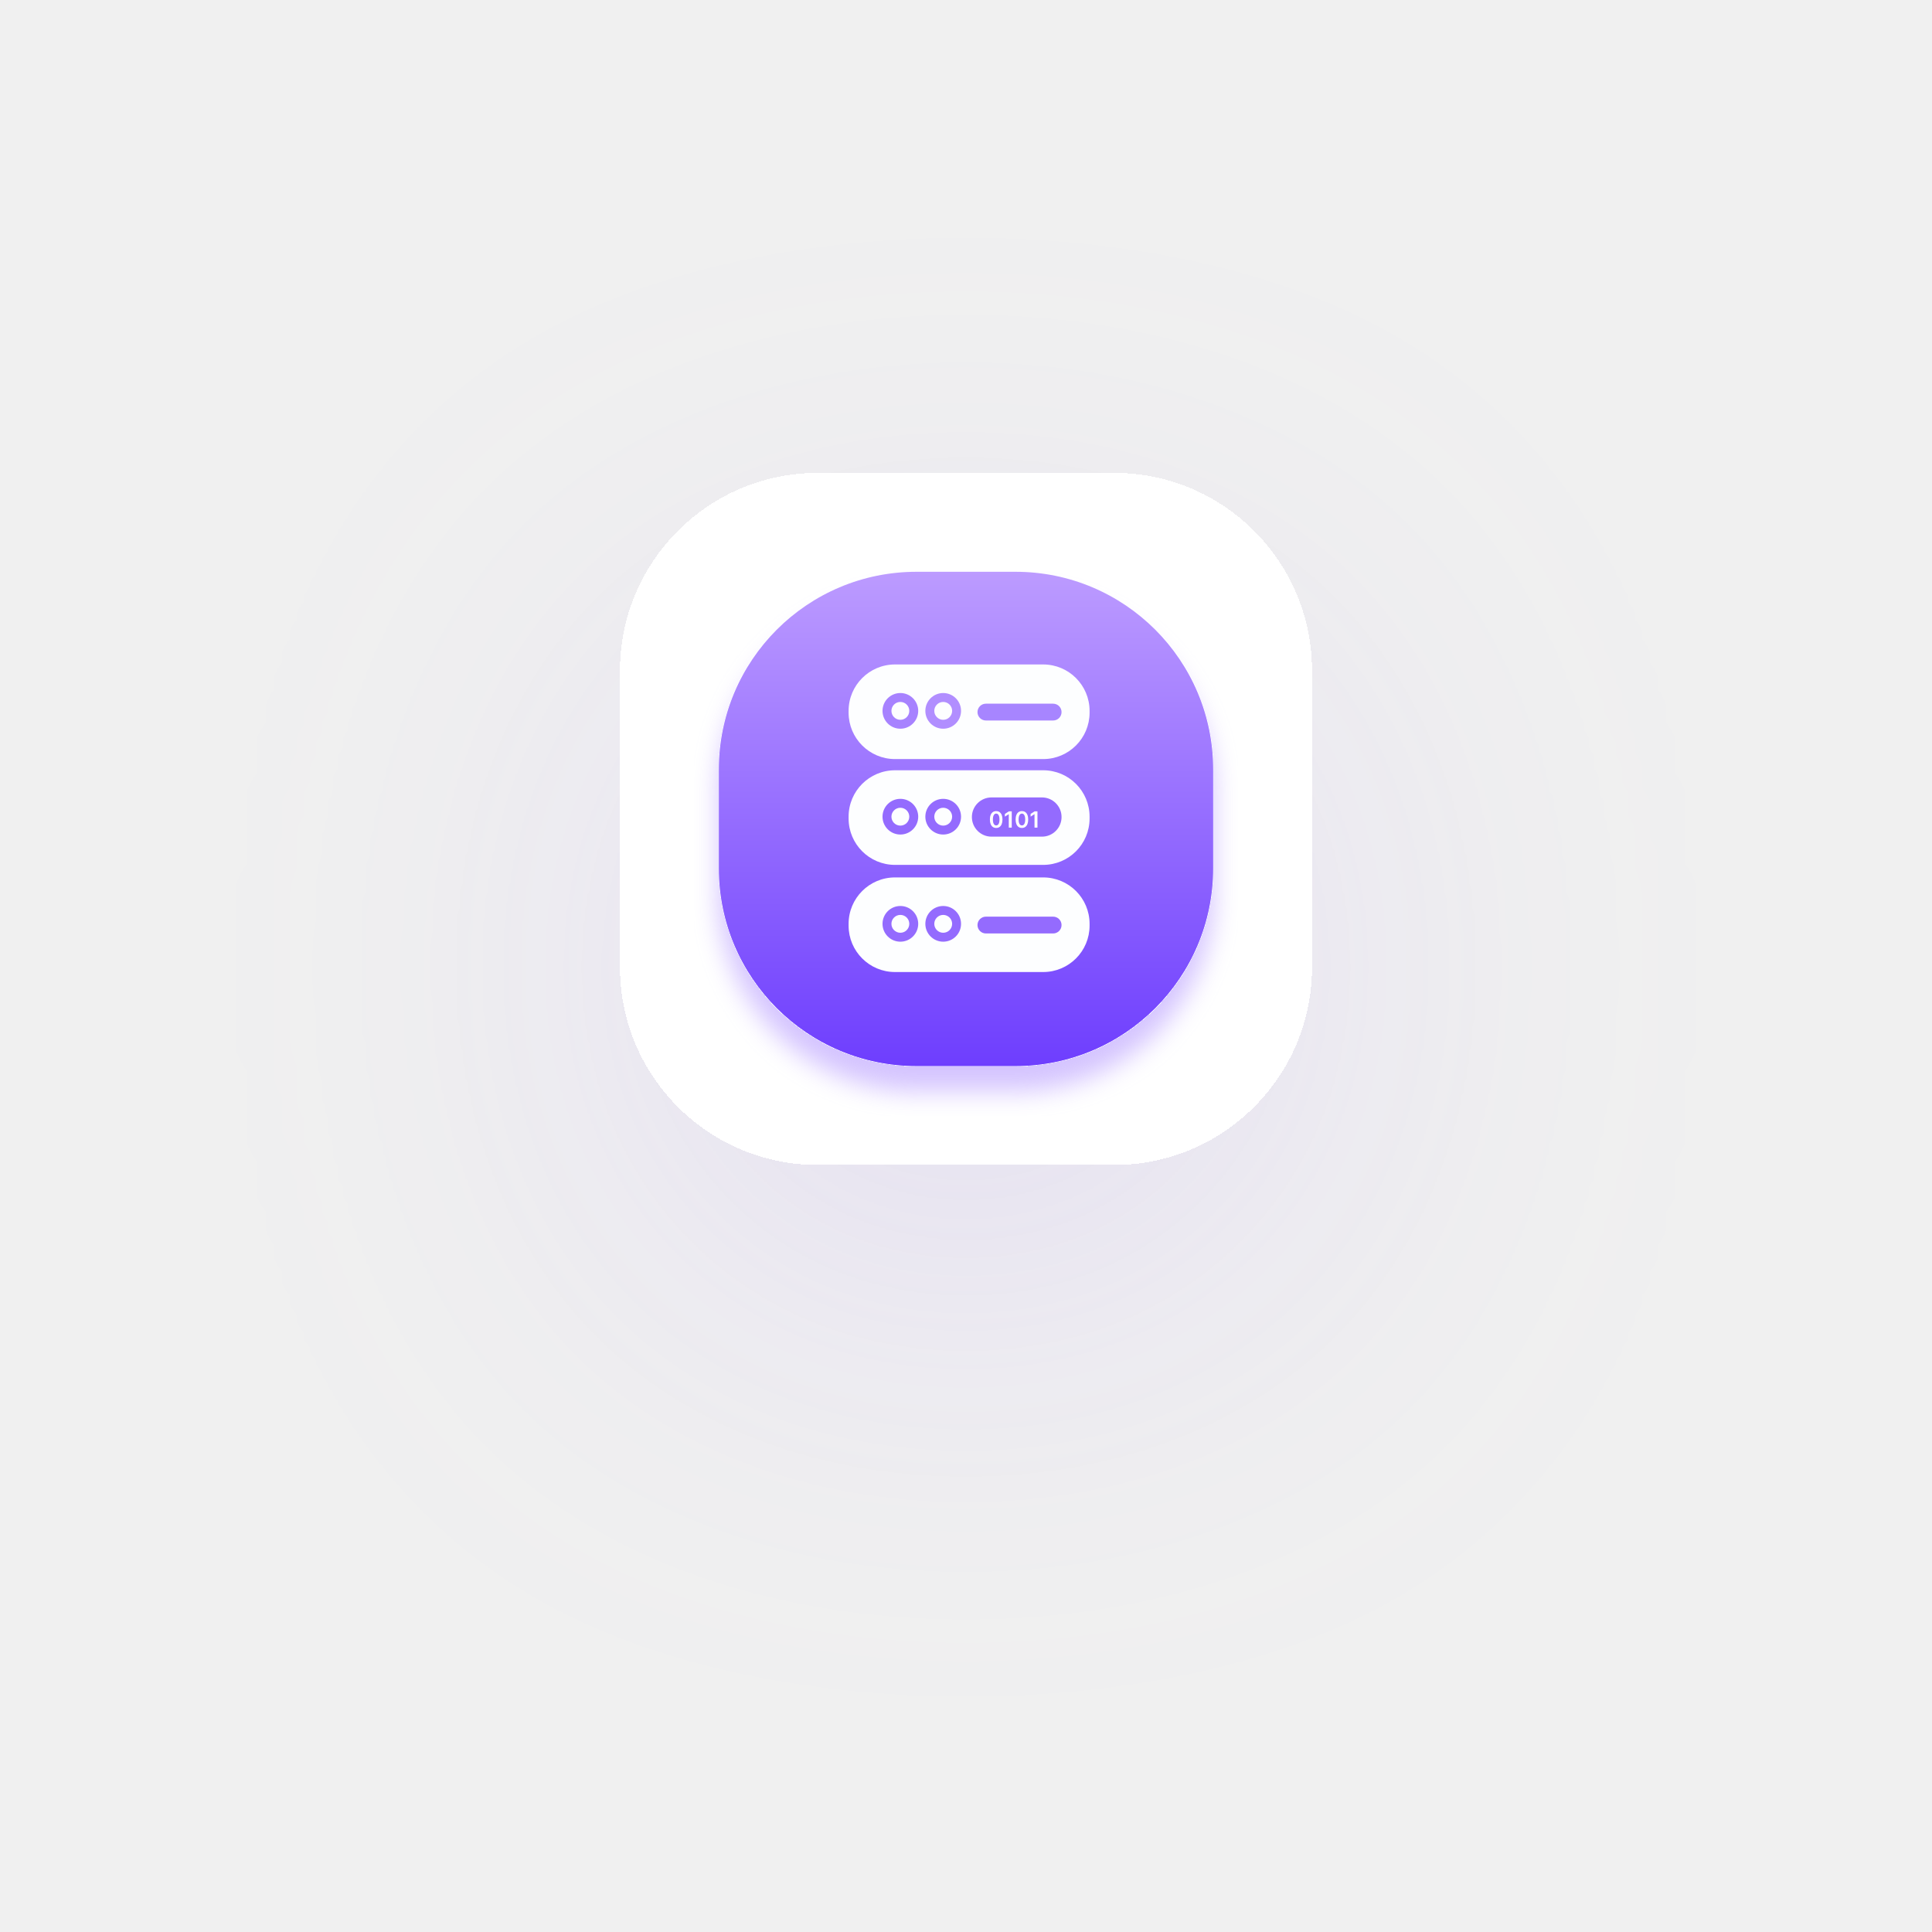
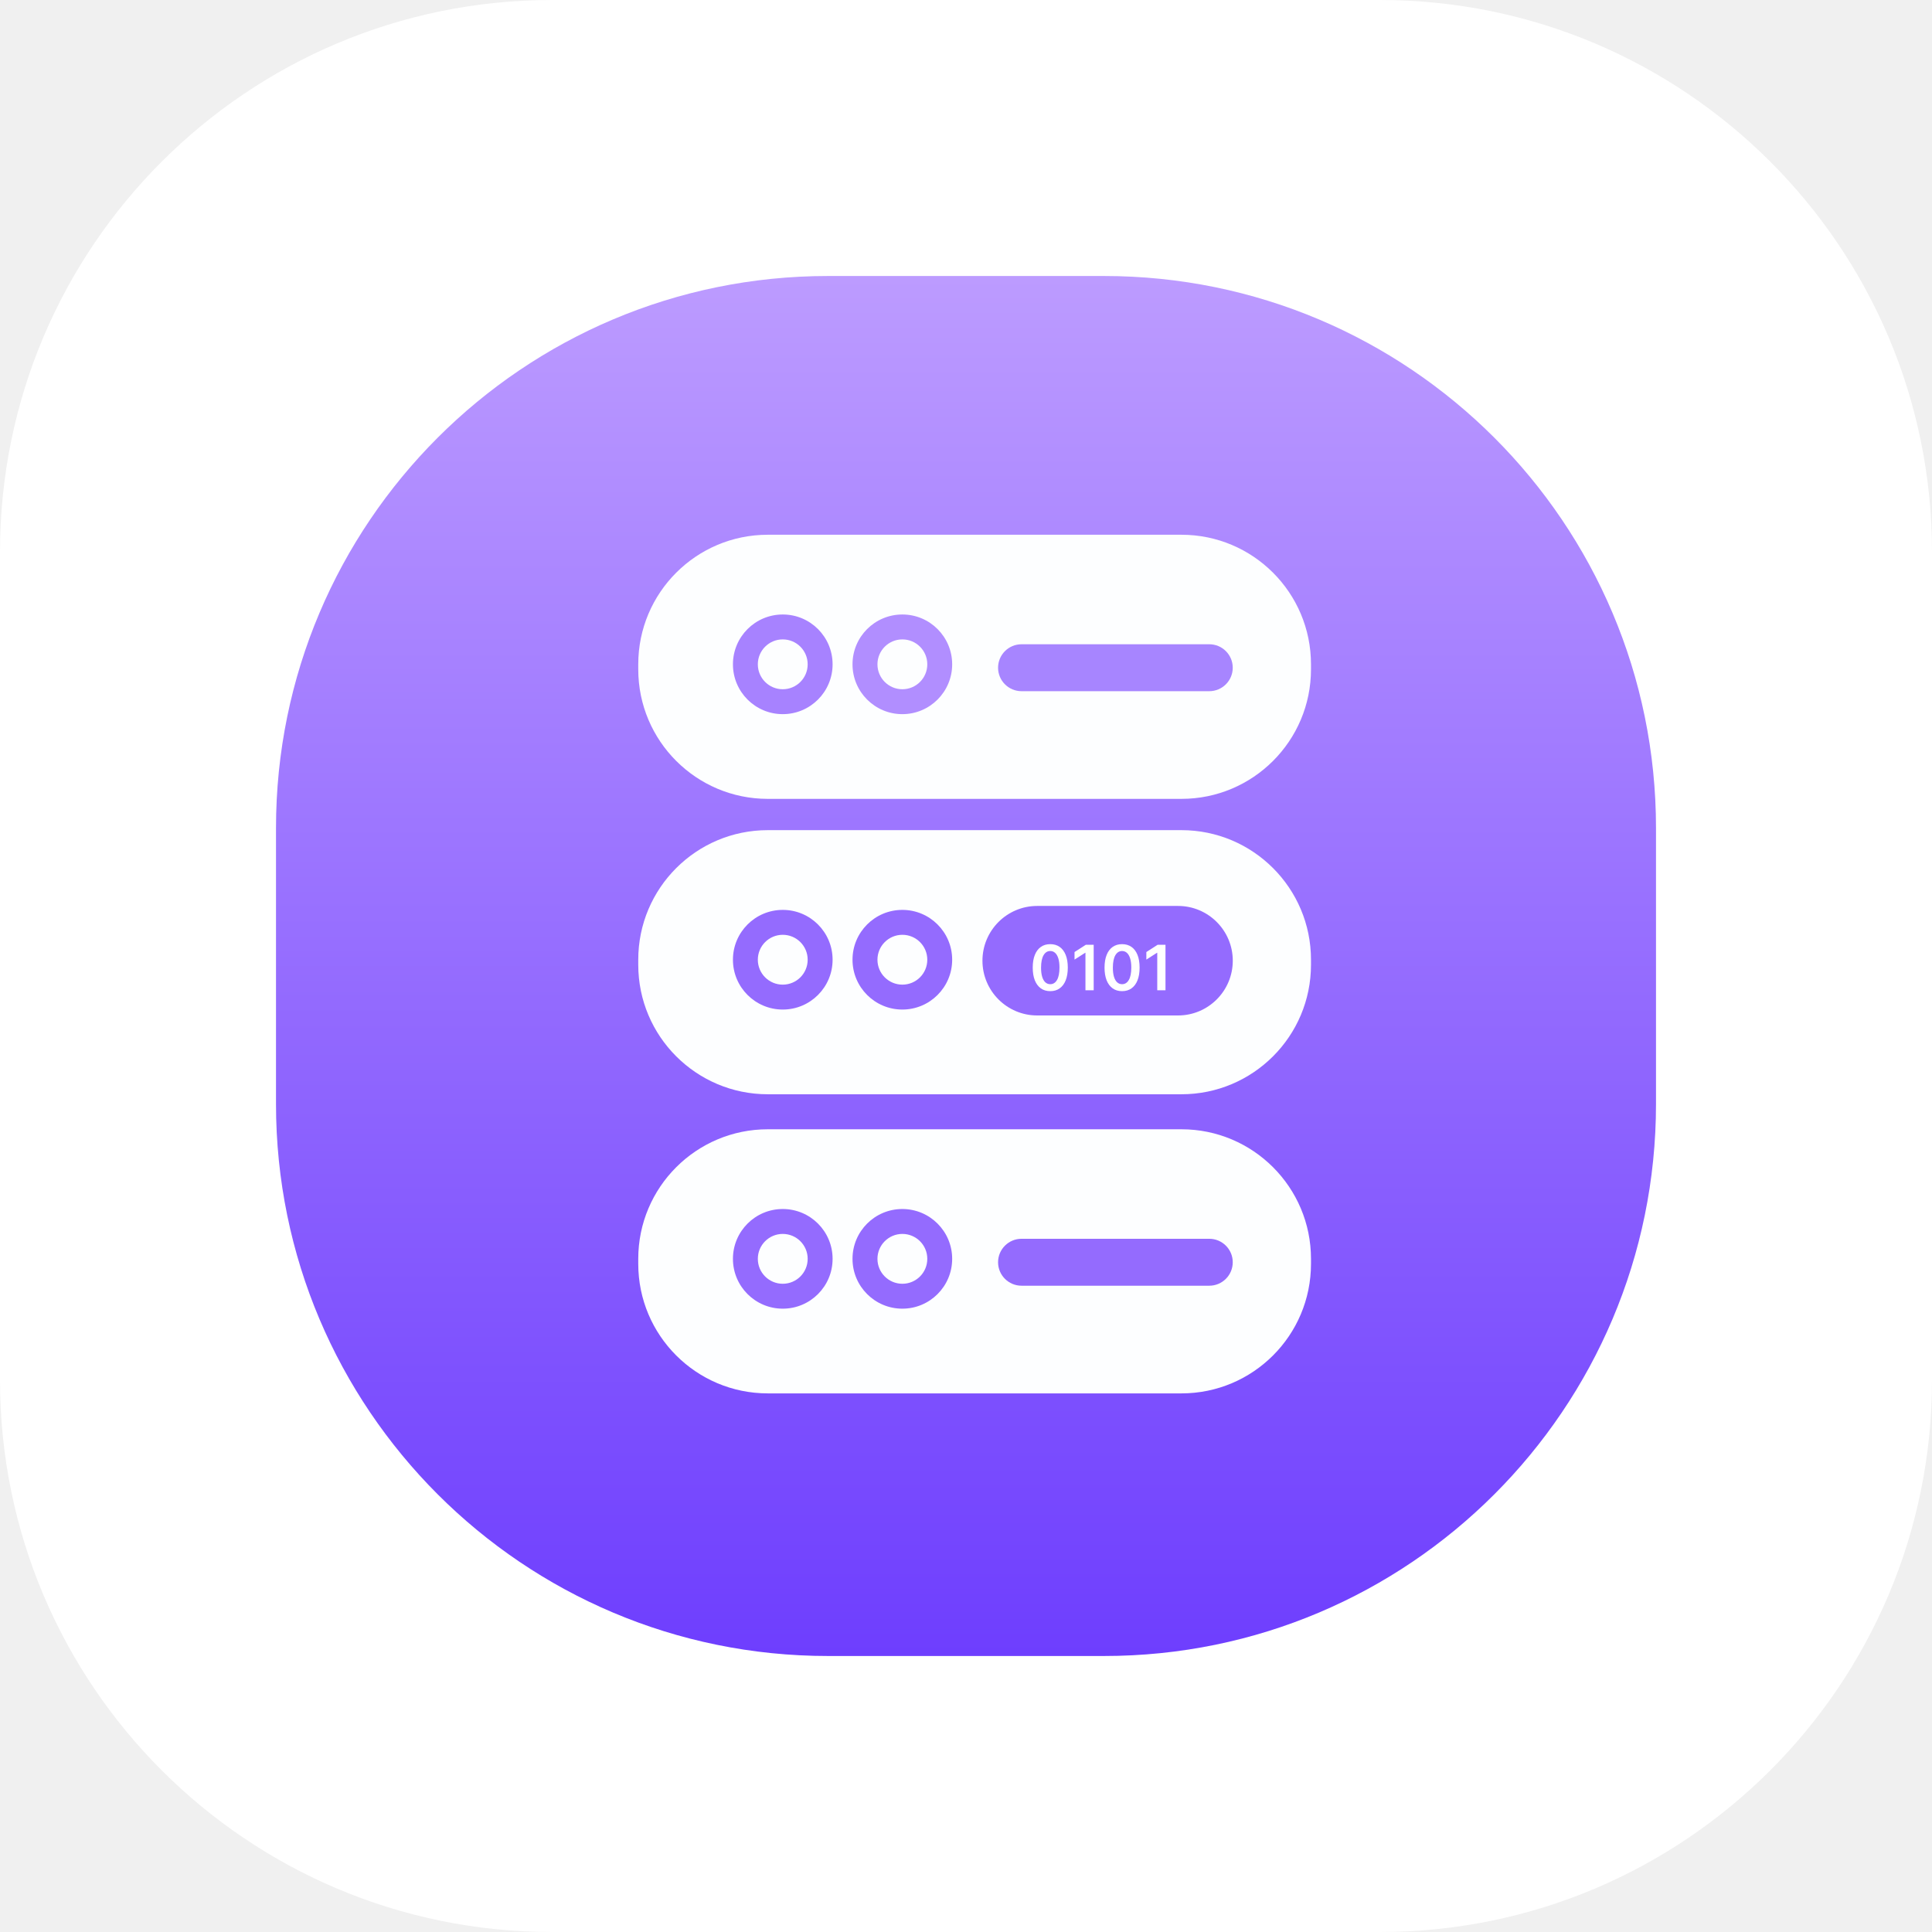
- <svg xmlns="http://www.w3.org/2000/svg" width="335" height="335" viewBox="0 0 335 335" fill="none">
-   <g filter="url(#filter0_d_219_1134)">
-     <rect x="107.5" y="82" width="120" height="120" rx="34.286" fill="white" shape-rendering="crispEdges" />
-     <g filter="url(#filter1_d_219_1134)">
-       <rect x="124.643" y="99.143" width="85.714" height="85.714" rx="34.286" fill="url(#paint0_linear_219_1134)" />
-     </g>
-     <path d="M147.143 123.262C147.143 118.817 150.746 115.214 155.19 115.214H180.881C185.325 115.214 188.928 118.817 188.928 123.262V123.571C188.928 128.016 185.325 131.619 180.881 131.619H155.19C150.746 131.619 147.143 128.016 147.143 123.571V123.262Z" fill="#FDFEFF" />
-     <circle cx="156.119" cy="123.262" r="3.095" fill="#A782FF" />
-     <circle cx="163.546" cy="123.262" r="3.095" fill="#B18EFF" />
-     <circle cx="156.118" cy="123.262" r="1.548" fill="#FDFEFF" />
-     <circle cx="163.548" cy="123.262" r="1.548" fill="#FDFEFF" />
-     <rect x="169.492" y="122.016" width="14.576" height="2.915" rx="1.458" fill="#A785FF" />
-     <path d="M147.143 141.61C147.143 137.165 150.746 133.562 155.19 133.562H180.881C185.325 133.562 188.928 137.165 188.928 141.61V141.92C188.928 146.364 185.325 149.967 180.881 149.967H155.19C150.746 149.967 147.143 146.364 147.143 141.92V141.61Z" fill="#FDFEFF" />
-     <circle cx="156.119" cy="141.61" r="3.095" fill="#946BFE" />
-     <circle cx="163.546" cy="141.61" r="3.095" fill="#946BFE" />
-     <circle cx="156.118" cy="141.61" r="1.548" fill="#FDFEFF" />
-     <circle cx="163.548" cy="141.61" r="1.548" fill="#FDFEFF" />
-     <rect x="168.521" y="138.27" width="15.548" height="6.802" rx="3.401" fill="#946BFE" />
-     <path d="M147.143 160.189C147.143 155.744 150.746 152.141 155.19 152.141H180.881C185.325 152.141 188.928 155.744 188.928 160.189V160.498C188.928 164.943 185.325 168.546 180.881 168.546H155.19C150.746 168.546 147.143 164.943 147.143 160.498V160.189Z" fill="#FDFEFF" />
-     <circle cx="156.119" cy="160.189" r="3.095" fill="#946BFE" />
-     <circle cx="163.546" cy="160.189" r="3.095" fill="#946BFE" />
-     <circle cx="156.118" cy="160.189" r="1.548" fill="#FDFEFF" />
-     <circle cx="163.548" cy="160.189" r="1.548" fill="#FDFEFF" />
-     <rect x="169.492" y="158.943" width="14.576" height="2.915" rx="1.458" fill="#946BFE" />
-     <path d="M172.734 143.562C172.506 143.562 172.311 143.504 172.148 143.389C171.986 143.273 171.862 143.106 171.774 142.888C171.688 142.669 171.645 142.406 171.645 142.097C171.645 141.789 171.689 141.527 171.776 141.311C171.863 141.093 171.988 140.928 172.15 140.814C172.313 140.7 172.507 140.643 172.734 140.643C172.96 140.643 173.155 140.7 173.318 140.814C173.48 140.928 173.605 141.093 173.692 141.311C173.779 141.528 173.823 141.79 173.823 142.097C173.823 142.407 173.779 142.671 173.692 142.89C173.605 143.108 173.48 143.274 173.318 143.389C173.156 143.504 172.961 143.562 172.734 143.562ZM172.734 143.13C172.91 143.13 173.05 143.043 173.152 142.869C173.255 142.694 173.306 142.437 173.306 142.097C173.306 141.873 173.283 141.684 173.236 141.531C173.189 141.379 173.123 141.264 173.037 141.186C172.952 141.108 172.851 141.069 172.734 141.069C172.558 141.069 172.419 141.156 172.317 141.331C172.215 141.505 172.163 141.761 172.162 142.097C172.161 142.323 172.184 142.512 172.23 142.666C172.277 142.82 172.343 142.936 172.429 143.014C172.514 143.091 172.616 143.13 172.734 143.13ZM175.431 140.681V143.508H174.919V141.179H174.903L174.241 141.602V141.133L174.944 140.681H175.431ZM177.194 143.562C176.967 143.562 176.771 143.504 176.609 143.389C176.447 143.273 176.322 143.106 176.235 142.888C176.148 142.669 176.105 142.406 176.105 142.097C176.106 141.789 176.149 141.527 176.236 141.311C176.323 141.093 176.448 140.928 176.61 140.814C176.773 140.7 176.967 140.643 177.194 140.643C177.42 140.643 177.615 140.7 177.778 140.814C177.941 140.928 178.065 141.093 178.152 141.311C178.239 141.528 178.283 141.79 178.283 142.097C178.283 142.407 178.239 142.671 178.152 142.89C178.065 143.108 177.941 143.274 177.778 143.389C177.616 143.504 177.421 143.562 177.194 143.562ZM177.194 143.13C177.371 143.13 177.51 143.043 177.612 142.869C177.715 142.694 177.767 142.437 177.767 142.097C177.767 141.873 177.743 141.684 177.696 141.531C177.649 141.379 177.583 141.264 177.498 141.186C177.412 141.108 177.311 141.069 177.194 141.069C177.018 141.069 176.879 141.156 176.777 141.331C176.675 141.505 176.623 141.761 176.622 142.097C176.621 142.323 176.644 142.512 176.69 142.666C176.737 142.82 176.803 142.936 176.889 143.014C176.974 143.091 177.076 143.13 177.194 143.13ZM179.891 140.681V143.508H179.379V141.179H179.363L178.702 141.602V141.133L179.404 140.681H179.891Z" fill="white" />
-   </g>
+ <svg xmlns="http://www.w3.org/2000/svg" width="120" height="120" viewBox="0 0 120 120" fill="none">
+   <rect width="120" height="120" rx="34.286" fill="white" />
+   <rect x="17.143" y="17.143" width="85.714" height="85.714" rx="34.286" fill="url(#paint0_linear_942_337)" />
+   <path d="M39.643 41.262C39.643 36.817 43.246 33.214 47.69 33.214H73.381C77.825 33.214 81.428 36.817 81.428 41.262V41.572C81.428 46.016 77.825 49.619 73.381 49.619H47.69C43.246 49.619 39.643 46.016 39.643 41.572V41.262Z" fill="#FDFEFF" />
+   <circle cx="48.619" cy="41.262" r="3.095" fill="#A782FF" />
+   <circle cx="56.046" cy="41.262" r="3.095" fill="#B18EFF" />
+   <circle cx="48.618" cy="41.262" r="1.548" fill="#FDFEFF" />
+   <circle cx="56.048" cy="41.262" r="1.548" fill="#FDFEFF" />
+   <rect x="61.992" y="40.016" width="14.576" height="2.915" rx="1.458" fill="#A785FF" />
+   <path d="M39.643 59.61C39.643 55.166 43.246 51.562 47.69 51.562H73.381C77.825 51.562 81.428 55.166 81.428 59.61V59.92C81.428 64.364 77.825 67.967 73.381 67.967H47.69C43.246 67.967 39.643 64.364 39.643 59.92V59.61Z" fill="#FDFEFF" />
+   <circle cx="48.619" cy="59.61" r="3.095" fill="#946BFE" />
+   <circle cx="56.046" cy="59.61" r="3.095" fill="#946BFE" />
+   <circle cx="48.618" cy="59.61" r="1.548" fill="#FDFEFF" />
+   <circle cx="56.048" cy="59.61" r="1.548" fill="#FDFEFF" />
+   <rect x="61.022" y="56.27" width="15.548" height="6.802" rx="3.401" fill="#946BFE" />
+   <path d="M39.643 78.189C39.643 73.745 43.246 70.141 47.69 70.141H73.381C77.825 70.141 81.428 73.745 81.428 78.189V78.499C81.428 82.943 77.825 86.546 73.381 86.546H47.69C43.246 86.546 39.643 82.943 39.643 78.499V78.189Z" fill="#FDFEFF" />
+   <circle cx="48.619" cy="78.189" r="3.095" fill="#946BFE" />
+   <circle cx="56.046" cy="78.189" r="3.095" fill="#946BFE" />
+   <circle cx="48.618" cy="78.189" r="1.548" fill="#FDFEFF" />
+   <circle cx="56.048" cy="78.189" r="1.548" fill="#FDFEFF" />
+   <rect x="61.992" y="76.943" width="14.576" height="2.915" rx="1.458" fill="#946BFE" />
+   <path d="M65.234 61.562C65.006 61.562 64.811 61.505 64.648 61.389C64.486 61.273 64.362 61.106 64.274 60.888C64.188 60.669 64.145 60.406 64.145 60.097C64.145 59.789 64.189 59.527 64.276 59.311C64.363 59.093 64.488 58.928 64.65 58.814C64.813 58.7 65.007 58.643 65.234 58.643C65.46 58.643 65.655 58.7 65.817 58.814C65.98 58.928 66.105 59.093 66.192 59.311C66.279 59.528 66.323 59.79 66.323 60.097C66.323 60.407 66.279 60.671 66.192 60.89C66.105 61.108 65.98 61.274 65.817 61.389C65.656 61.505 65.461 61.562 65.234 61.562ZM65.234 61.13C65.41 61.13 65.55 61.043 65.652 60.869C65.755 60.694 65.806 60.437 65.806 60.097C65.806 59.873 65.783 59.684 65.736 59.532C65.689 59.379 65.623 59.264 65.537 59.186C65.452 59.108 65.35 59.069 65.234 59.069C65.058 59.069 64.919 59.157 64.817 59.331C64.715 59.505 64.663 59.761 64.662 60.097C64.661 60.323 64.684 60.513 64.73 60.666C64.777 60.82 64.843 60.936 64.929 61.014C65.014 61.091 65.116 61.13 65.234 61.13ZM67.931 58.681V61.508H67.419V59.179H67.403L66.741 59.602V59.133L67.444 58.681H67.931ZM69.694 61.562C69.467 61.562 69.272 61.505 69.109 61.389C68.947 61.273 68.822 61.106 68.734 60.888C68.648 60.669 68.605 60.406 68.605 60.097C68.606 59.789 68.649 59.527 68.736 59.311C68.823 59.093 68.948 58.928 69.11 58.814C69.273 58.7 69.468 58.643 69.694 58.643C69.92 58.643 70.115 58.7 70.278 58.814C70.441 58.928 70.565 59.093 70.652 59.311C70.739 59.528 70.783 59.79 70.783 60.097C70.783 60.407 70.739 60.671 70.652 60.89C70.565 61.108 70.441 61.274 70.278 61.389C70.116 61.505 69.921 61.562 69.694 61.562ZM69.694 61.13C69.871 61.13 70.01 61.043 70.112 60.869C70.215 60.694 70.267 60.437 70.267 60.097C70.267 59.873 70.243 59.684 70.196 59.532C70.149 59.379 70.083 59.264 69.998 59.186C69.912 59.108 69.811 59.069 69.694 59.069C69.518 59.069 69.379 59.157 69.277 59.331C69.175 59.505 69.123 59.761 69.122 60.097C69.121 60.323 69.144 60.513 69.19 60.666C69.237 60.82 69.303 60.936 69.389 61.014C69.474 61.091 69.576 61.13 69.694 61.13ZM72.391 58.681V61.508H71.879V59.179H71.863L71.202 59.602V59.133L71.904 58.681H72.391Z" fill="white" />
  <defs>
-     <filter id="filter0_d_219_1134" x="0.357" y="0.571" width="334.286" height="334.286" filterUnits="userSpaceOnUse" color-interpolation-filters="sRGB">
-       <feFlood flood-opacity="0" result="BackgroundImageFix" />
-       <feColorMatrix in="SourceAlpha" type="matrix" values="0 0 0 0 0 0 0 0 0 0 0 0 0 0 0 0 0 0 127 0" result="hardAlpha" />
-       <feOffset dy="25.714" />
-       <feGaussianBlur stdDeviation="53.571" />
-       <feComposite in2="hardAlpha" operator="out" />
-       <feColorMatrix type="matrix" values="0 0 0 0 0.58 0 0 0 0 0.42 0 0 0 0 0.996 0 0 0 0.12 0" />
-       <feBlend mode="normal" in2="BackgroundImageFix" result="effect1_dropShadow_219_1134" />
-       <feBlend mode="normal" in="SourceGraphic" in2="effect1_dropShadow_219_1134" result="shape" />
-     </filter>
-     <filter id="filter1_d_219_1134" x="120.357" y="99.143" width="94.286" height="94.286" filterUnits="userSpaceOnUse" color-interpolation-filters="sRGB">
-       <feFlood flood-opacity="0" result="BackgroundImageFix" />
-       <feColorMatrix in="SourceAlpha" type="matrix" values="0 0 0 0 0 0 0 0 0 0 0 0 0 0 0 0 0 0 127 0" result="hardAlpha" />
-       <feOffset dy="4.286" />
-       <feGaussianBlur stdDeviation="2.143" />
-       <feComposite in2="hardAlpha" operator="out" />
-       <feColorMatrix type="matrix" values="0 0 0 0 0.58 0 0 0 0 0.42 0 0 0 0 0.996 0 0 0 0.4 0" />
-       <feBlend mode="normal" in2="BackgroundImageFix" result="effect1_dropShadow_219_1134" />
-       <feBlend mode="normal" in="SourceGraphic" in2="effect1_dropShadow_219_1134" result="shape" />
-     </filter>
-     <linearGradient id="paint0_linear_219_1134" x1="167.5" y1="99.143" x2="167.5" y2="184.857" gradientUnits="userSpaceOnUse">
+     <linearGradient id="paint0_linear_942_337" x1="60" y1="17.143" x2="60" y2="102.857" gradientUnits="userSpaceOnUse">
      <stop stop-color="#BC9BFF" />
      <stop offset="1" stop-color="#6E3EFE" />
    </linearGradient>
  </defs>
</svg>
